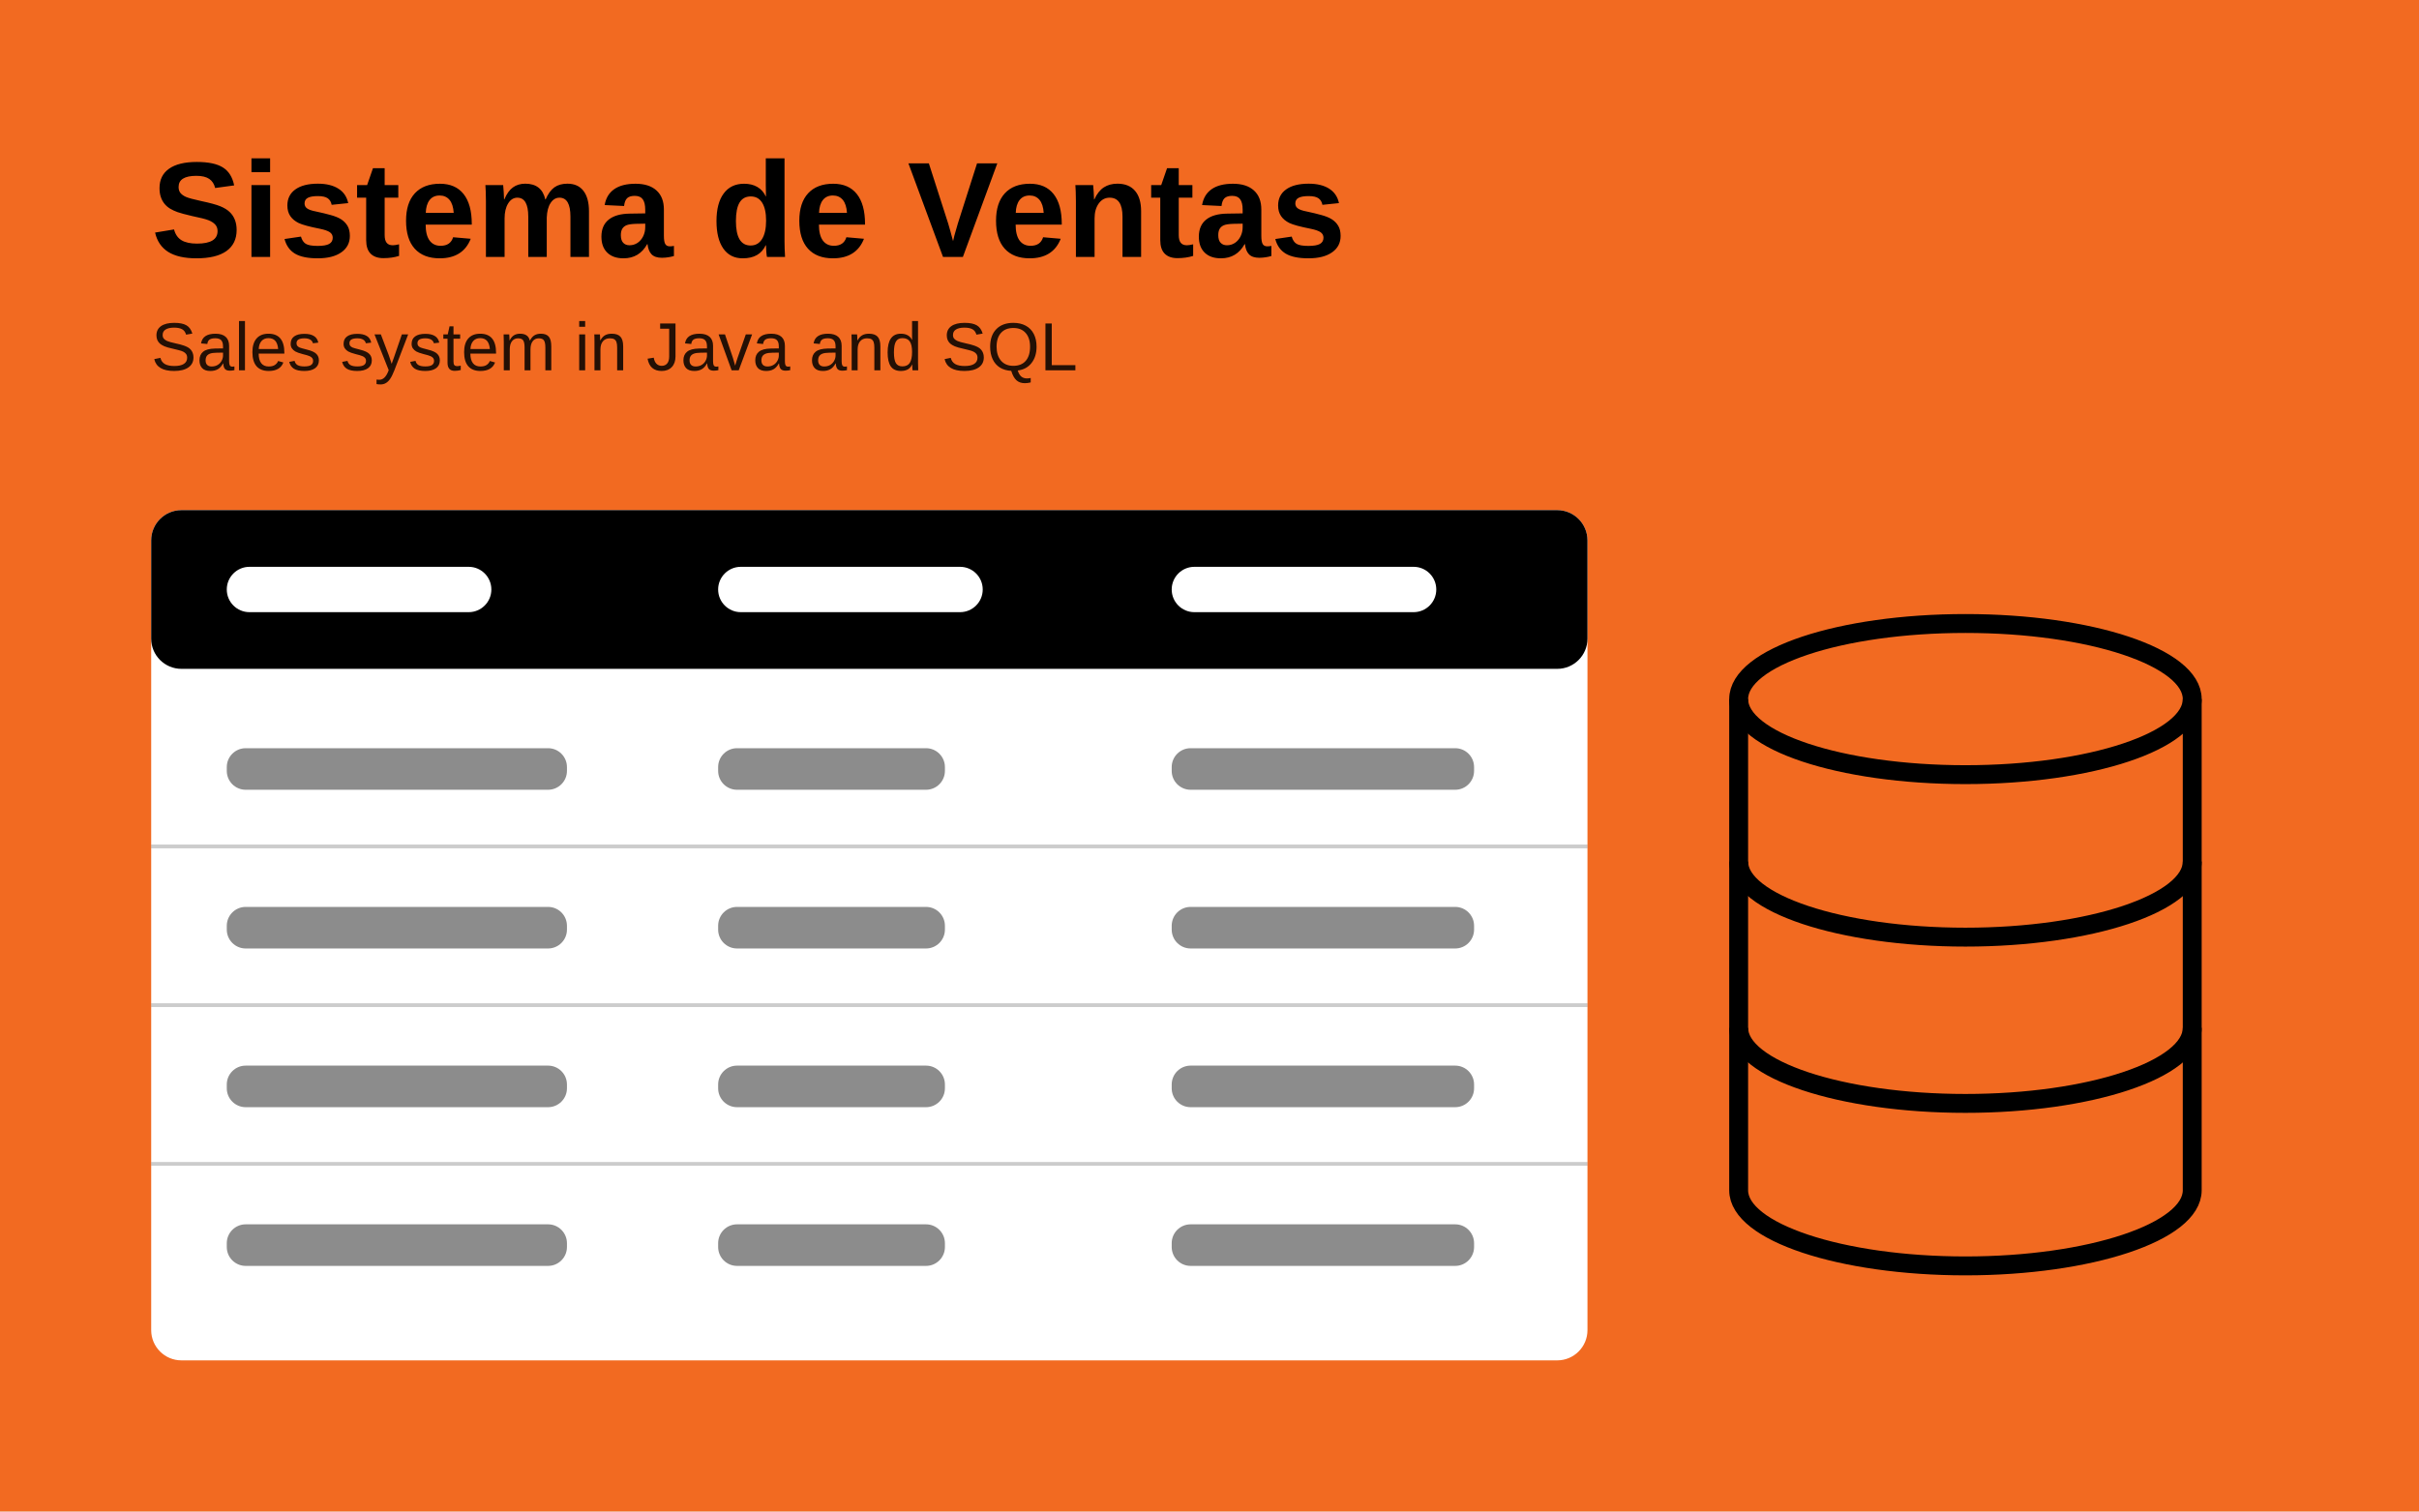
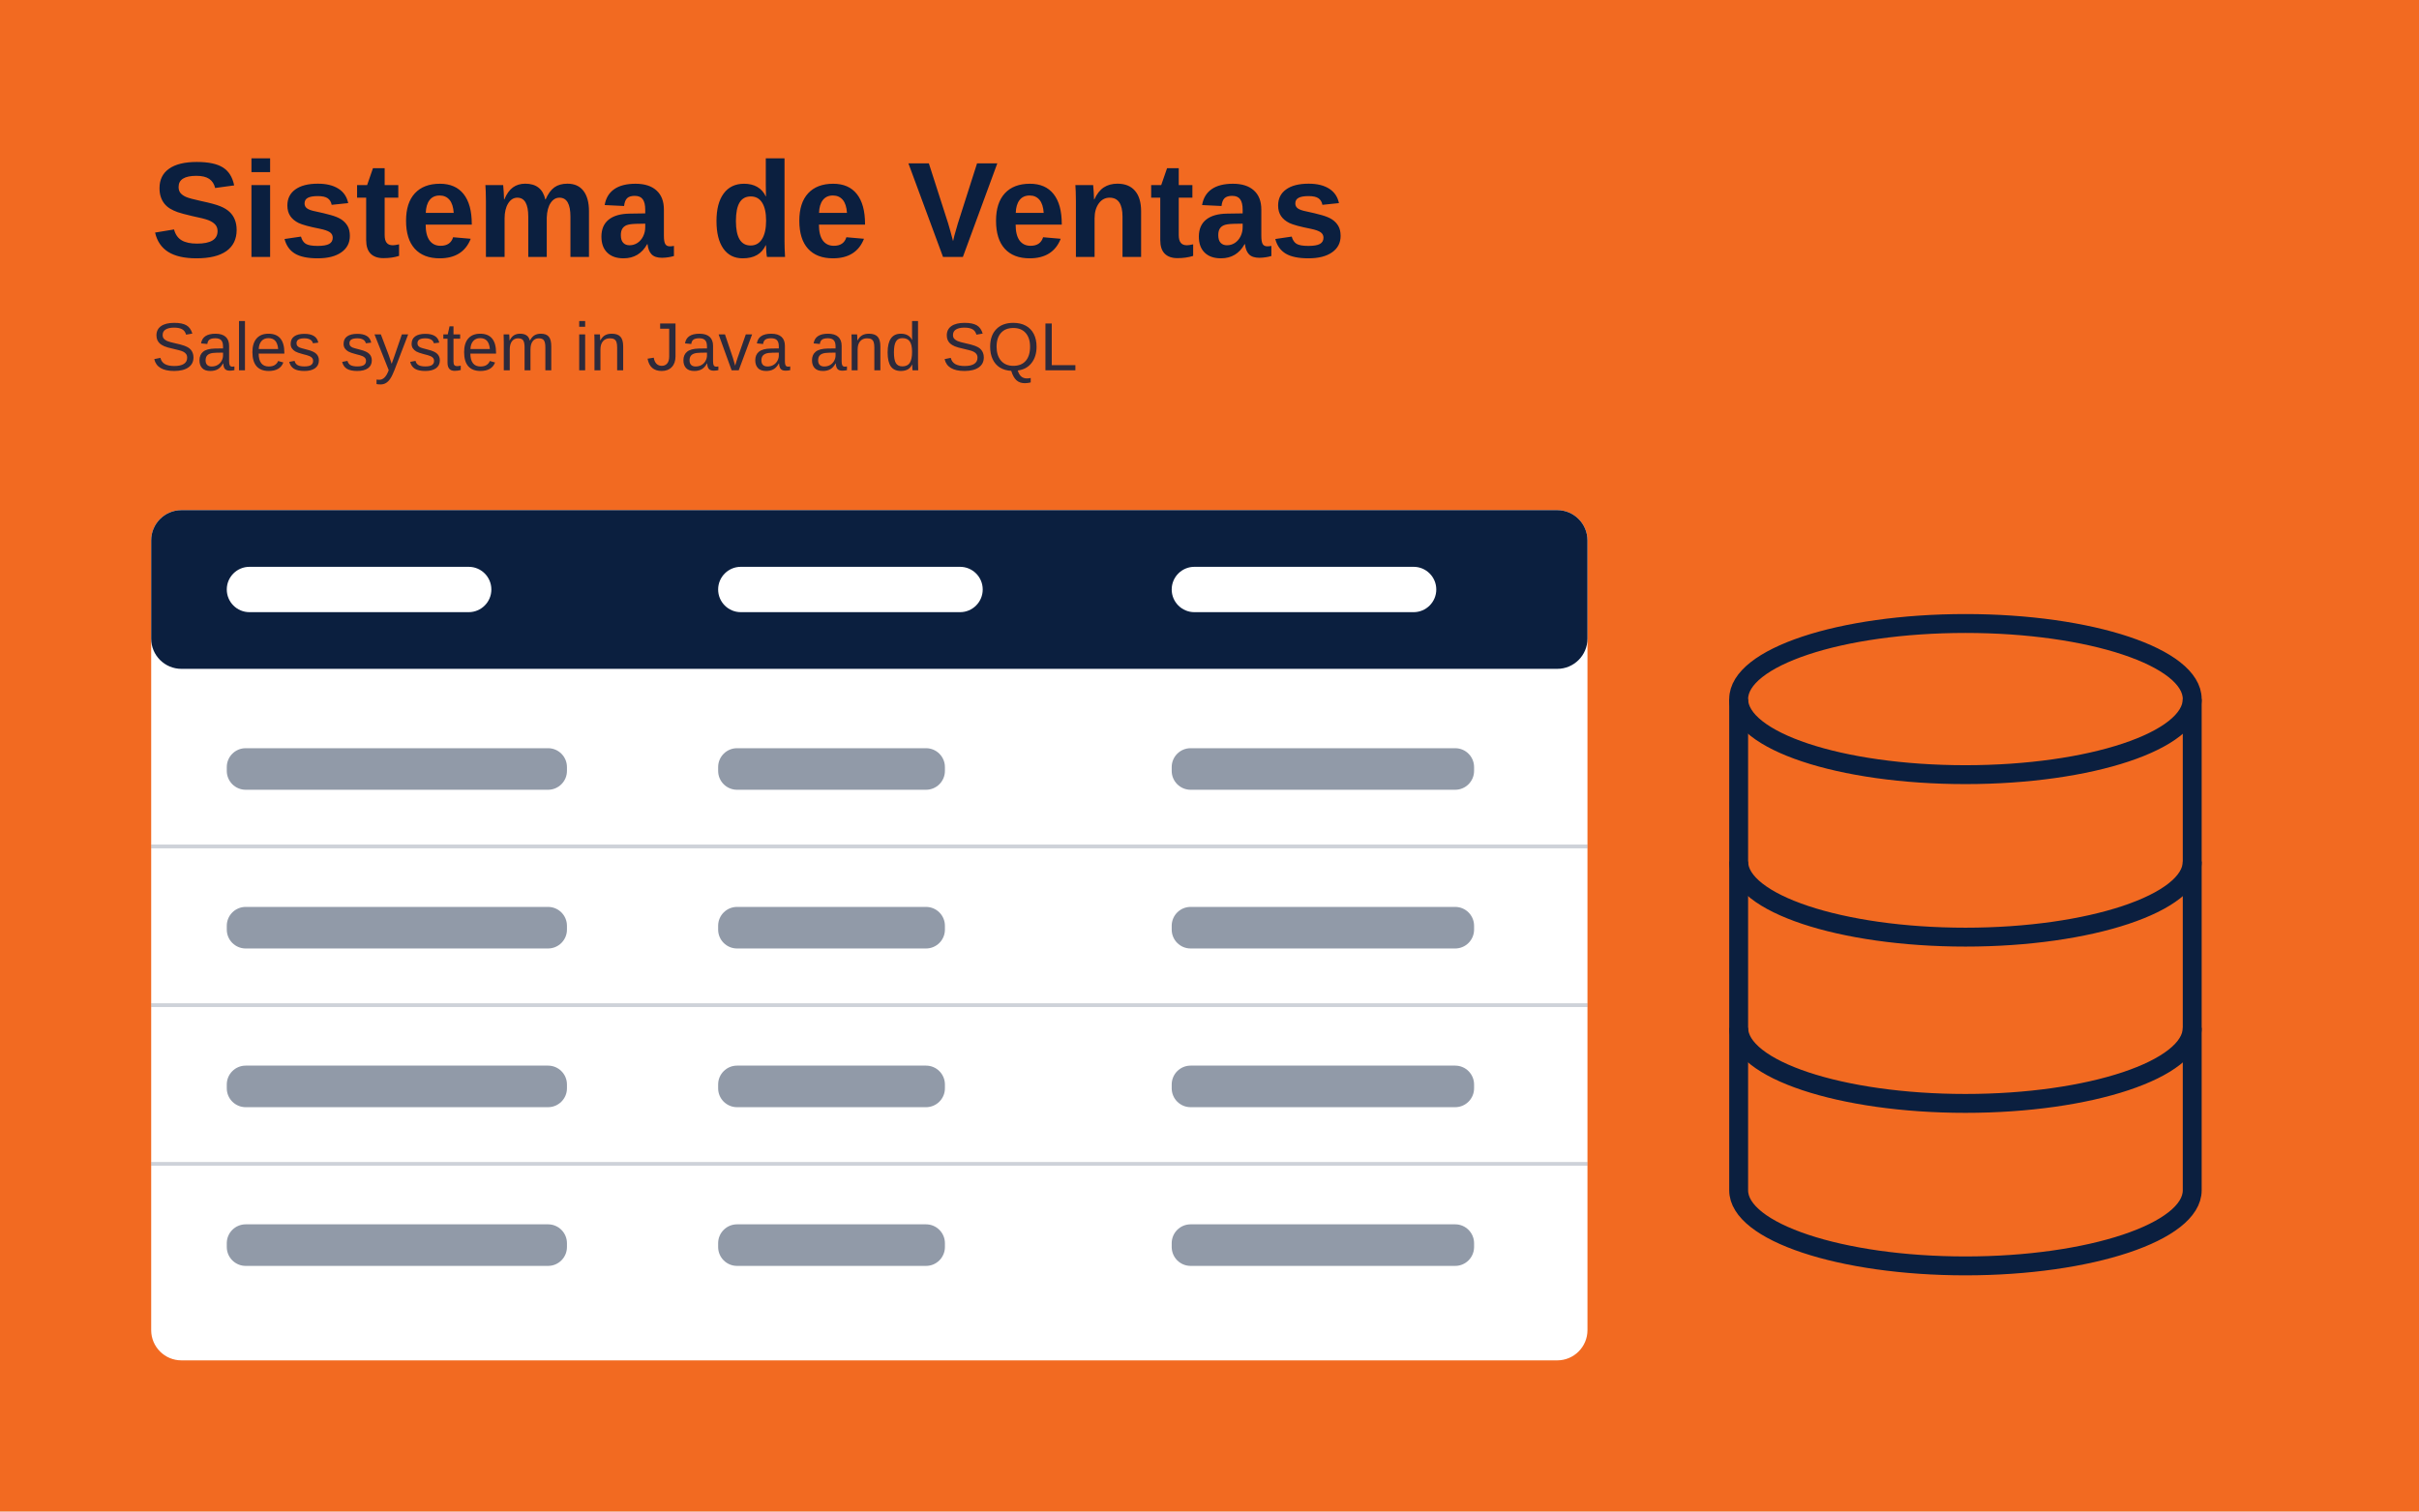
<svg xmlns="http://www.w3.org/2000/svg" viewBox="0 0 640 400">
  <rect width="640" height="400" fill="#F26A21" />
-   <text x="40" y="68" font-family="Arial, sans-serif" font-weight="700" font-size="36" fill="#000000">Sistema de Ventas</text>
-   <text x="40" y="98" font-family="Arial, sans-serif" font-size="18" fill="#000000" opacity="0.85">Sales system in Java and SQL</text>
+   <text x="40" y="68" font-family="Arial, sans-serif" font-weight="700" font-size="36" fill="#0B1F3F">Sistema de Ventas</text>
+   <text x="40" y="98" font-family="Arial, sans-serif" font-size="18" fill="#0B1F3F" opacity="0.85">Sales system in Java and SQL</text>
  <rect x="40" y="135" width="380" height="225" rx="8" fill="#FFFFFF" />
-   <rect x="40" y="135" width="380" height="42" rx="8" fill="#000000" />
+   <rect x="40" y="135" width="380" height="42" rx="8" fill="#0B1F3F" />
  <rect x="60" y="150" width="70" height="12" rx="6" fill="#FFFFFF" />
  <rect x="190" y="150" width="70" height="12" rx="6" fill="#FFFFFF" />
  <rect x="310" y="150" width="70" height="12" rx="6" fill="#FFFFFF" />
-   <rect x="60" y="198" width="90" height="11" rx="5" fill="#000000" opacity="0.45" />
-   <rect x="190" y="198" width="60" height="11" rx="5" fill="#000000" opacity="0.45" />
-   <rect x="310" y="198" width="80" height="11" rx="5" fill="#000000" opacity="0.45" />
-   <path d="M40 224H420" stroke="#000000" opacity="0.2" />
-   <rect x="60" y="240" width="90" height="11" rx="5" fill="#000000" opacity="0.45" />
-   <rect x="190" y="240" width="60" height="11" rx="5" fill="#000000" opacity="0.45" />
-   <rect x="310" y="240" width="80" height="11" rx="5" fill="#000000" opacity="0.45" />
-   <path d="M40 266H420" stroke="#000000" opacity="0.2" />
-   <rect x="60" y="282" width="90" height="11" rx="5" fill="#000000" opacity="0.45" />
-   <rect x="190" y="282" width="60" height="11" rx="5" fill="#000000" opacity="0.45" />
-   <rect x="310" y="282" width="80" height="11" rx="5" fill="#000000" opacity="0.45" />
-   <path d="M40 308H420" stroke="#000000" opacity="0.2" />
-   <rect x="60" y="324" width="90" height="11" rx="5" fill="#000000" opacity="0.45" />
-   <rect x="190" y="324" width="60" height="11" rx="5" fill="#000000" opacity="0.45" />
-   <rect x="310" y="324" width="80" height="11" rx="5" fill="#000000" opacity="0.45" />
-   <g fill="none" stroke="#000000" stroke-width="5">
+   <rect x="60" y="198" width="90" height="11" rx="5" fill="#0B1F3F" opacity="0.45" />
+   <rect x="190" y="198" width="60" height="11" rx="5" fill="#0B1F3F" opacity="0.45" />
+   <rect x="310" y="198" width="80" height="11" rx="5" fill="#0B1F3F" opacity="0.45" />
+   <path d="M40 224H420" stroke="#0B1F3F" opacity="0.2" />
+   <rect x="60" y="240" width="90" height="11" rx="5" fill="#0B1F3F" opacity="0.45" />
+   <rect x="190" y="240" width="60" height="11" rx="5" fill="#0B1F3F" opacity="0.45" />
+   <rect x="310" y="240" width="80" height="11" rx="5" fill="#0B1F3F" opacity="0.45" />
+   <path d="M40 266H420" stroke="#0B1F3F" opacity="0.2" />
+   <rect x="60" y="282" width="90" height="11" rx="5" fill="#0B1F3F" opacity="0.45" />
+   <rect x="190" y="282" width="60" height="11" rx="5" fill="#0B1F3F" opacity="0.45" />
+   <rect x="310" y="282" width="80" height="11" rx="5" fill="#0B1F3F" opacity="0.45" />
+   <path d="M40 308H420" stroke="#0B1F3F" opacity="0.2" />
+   <rect x="60" y="324" width="90" height="11" rx="5" fill="#0B1F3F" opacity="0.45" />
+   <rect x="190" y="324" width="60" height="11" rx="5" fill="#0B1F3F" opacity="0.45" />
+   <rect x="310" y="324" width="80" height="11" rx="5" fill="#0B1F3F" opacity="0.45" />
+   <g fill="none" stroke="#0B1F3F" stroke-width="5">
    <ellipse cx="520" cy="185" rx="60" ry="20" />
    <path d="M460 185v130c0 11 27 20 60 20s60-9 60-20V185" />
    <path d="M460 228c0 11 27 20 60 20s60-9 60-20M460 272c0 11 27 20 60 20s60-9 60-20" />
  </g>
</svg>
